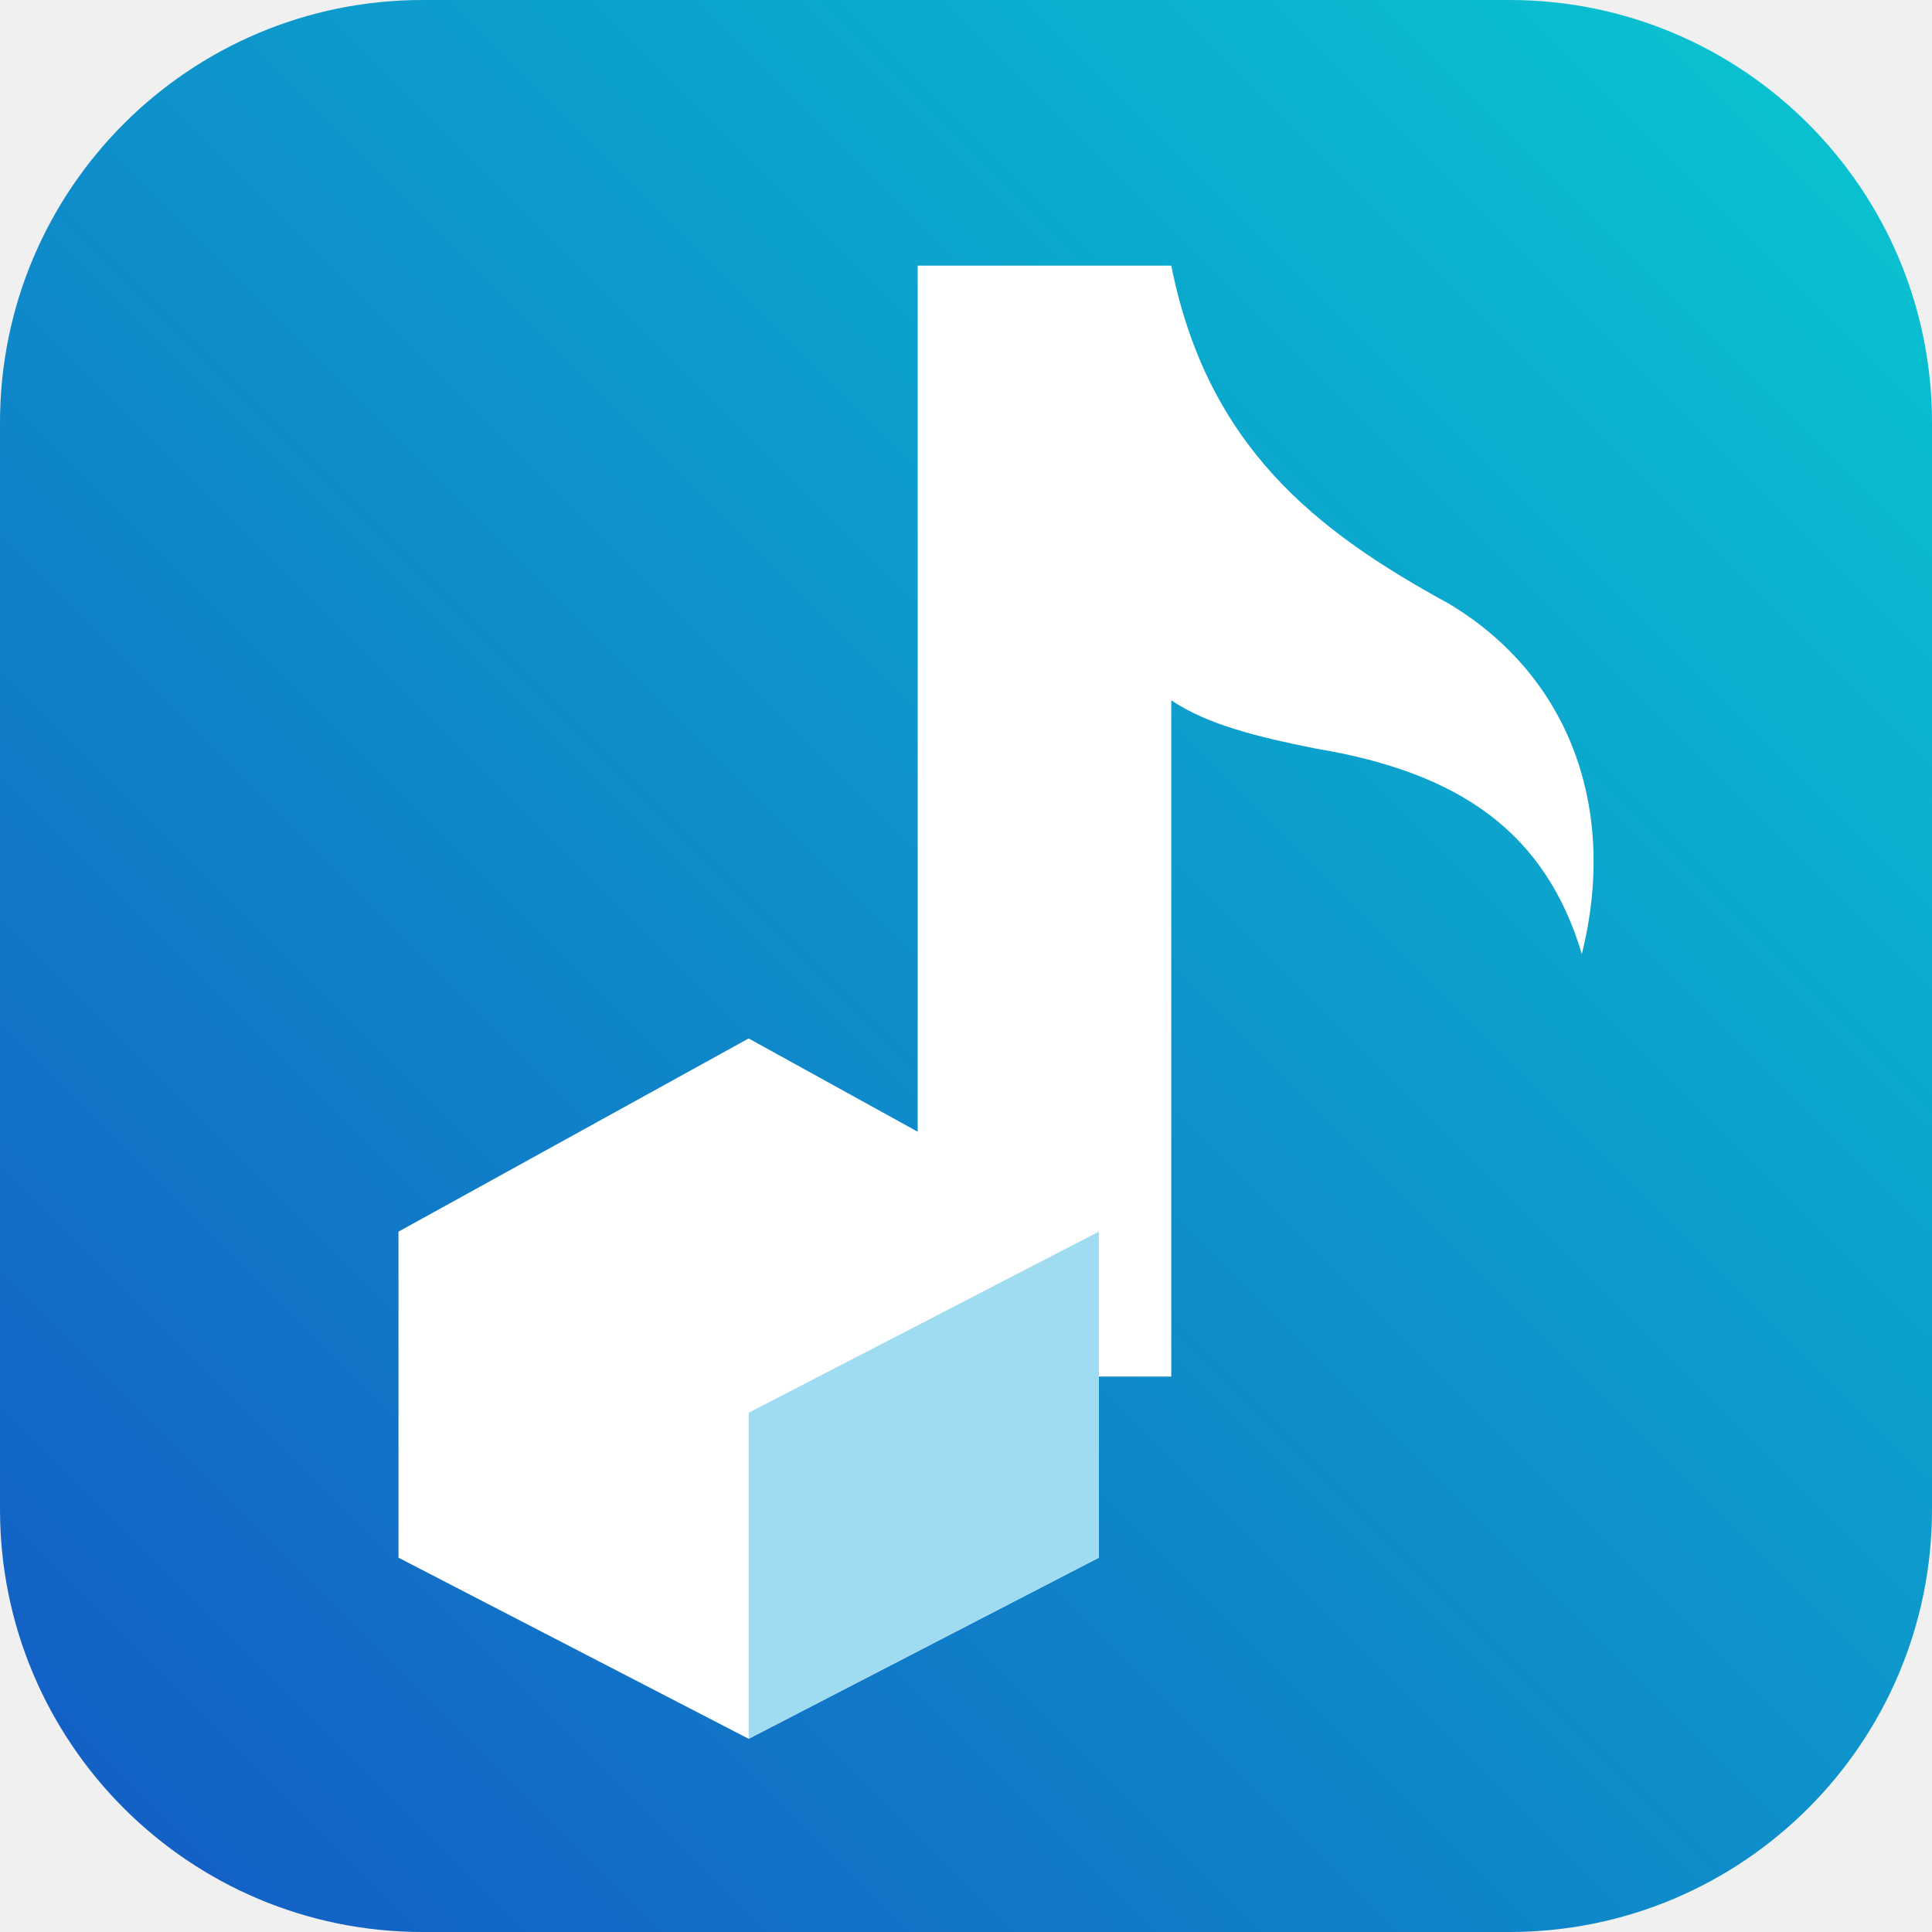
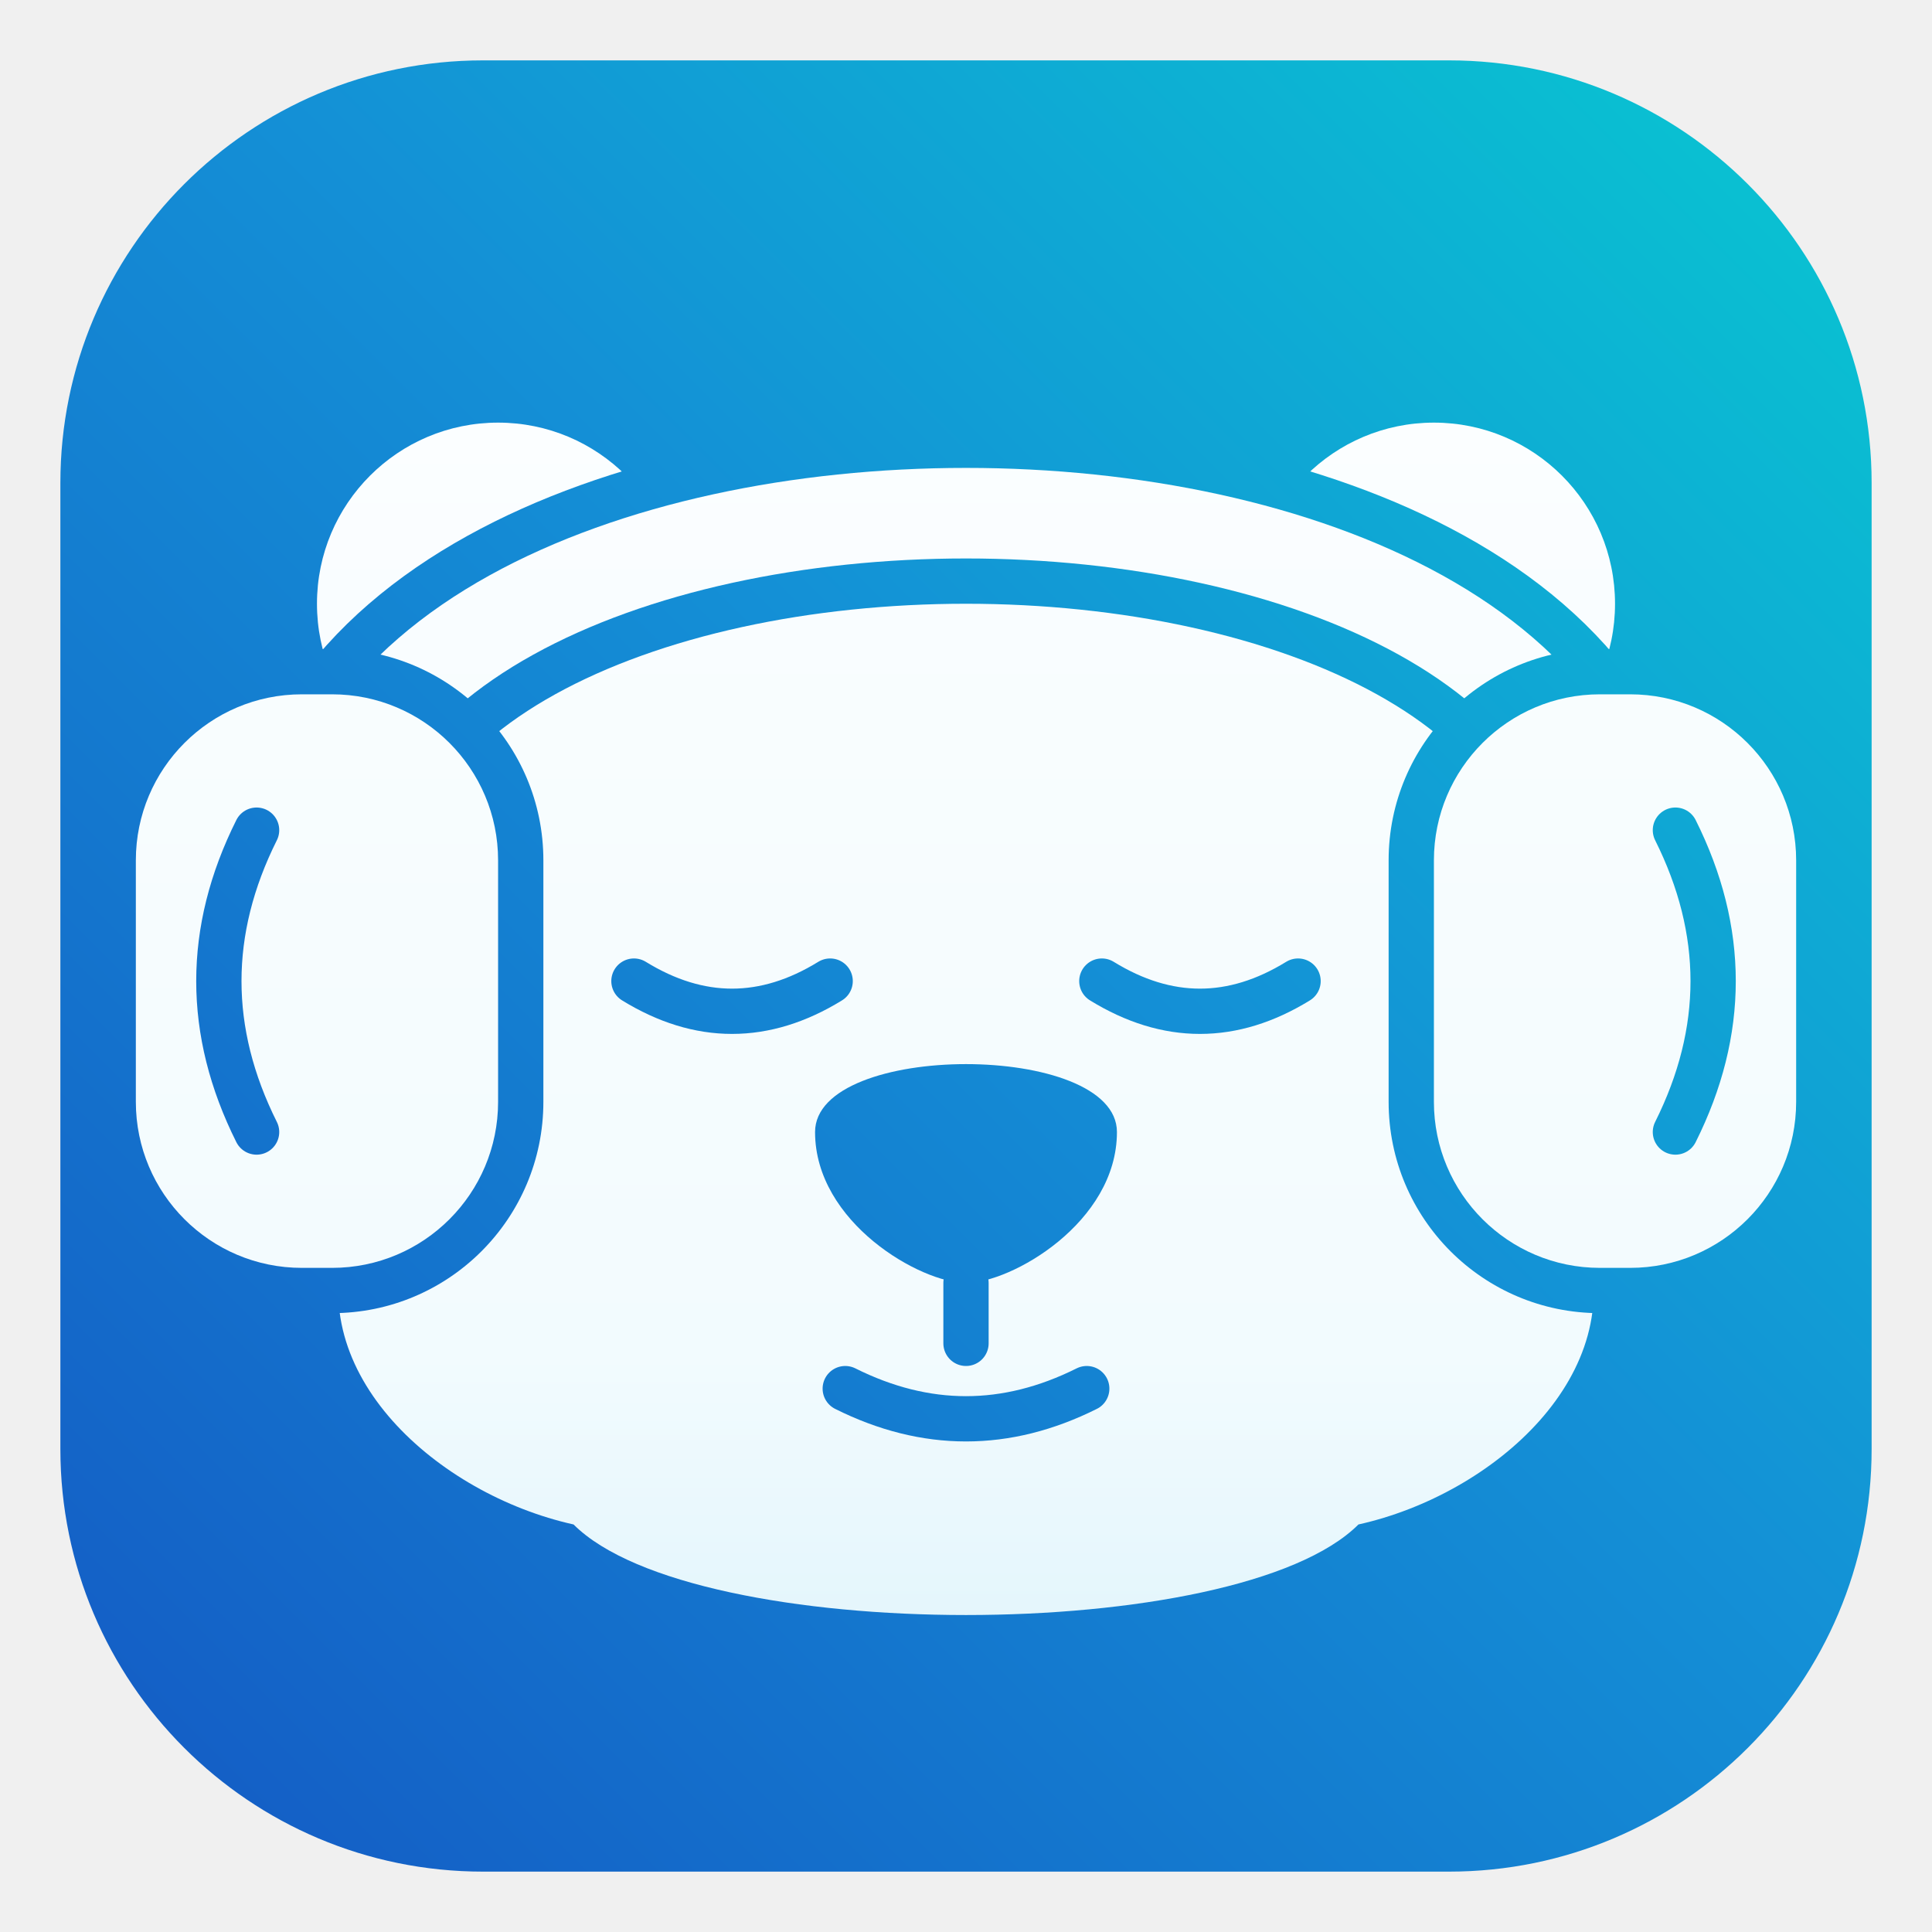
- <svg xmlns="http://www.w3.org/2000/svg" viewBox="0 0 16 16">
+ <svg xmlns="http://www.w3.org/2000/svg" viewBox="0 0 128 128">
  <defs>
    <linearGradient id="bg" x1="0" y1="1" x2="1" y2="0">
      <stop offset="0" stop-color="#1459c4" />
+       <stop offset=".55" stop-color="#1490d6" />
      <stop offset="1" stop-color="#08c8d1" />
    </linearGradient>
+     <linearGradient id="fur" x1="0" y1="0" x2="0" y2="1">
+       <stop offset="0" stop-color="#ffffff" />
+       <stop offset=".7" stop-color="#f2fbfe" />
+       <stop offset="1" stop-color="#d3f0fa" />
+     </linearGradient>
+     <linearGradient id="hp" x1="0" y1="0" x2="0" y2="1">
+       <stop offset="0" stop-color="#d4f3fc" />
+       <stop offset="1" stop-color="#9edcf2" />
+     </linearGradient>
+     <mask id="m" maskUnits="userSpaceOnUse" x="0" y="0" width="128" height="128">
+       <g transform="translate(0 7)">
+         <circle cx="33" cy="33" r="12" fill="white" />
+         <circle cx="33" cy="34" r="5" fill="black" />
+         <circle cx="95" cy="33" r="12" fill="white" />
+         <circle cx="95" cy="34" r="5" fill="black" />
+         <path d="M64 25 C 87 25, 101 37, 103 53 C 109 59, 111 69, 105 75 C 108 84, 99 92, 90 94 C 82 102, 46 102, 38 94 C 29 92, 20 84, 23 75 C 17 69, 19 59, 25 53 C 27 37, 41 25, 64 25 Z" fill="white" stroke="black" stroke-width="6" />
+         <path d="M64 25 C 87 25, 101 37, 103 53 C 109 59, 111 69, 105 75 C 108 84, 99 92, 90 94 C 82 102, 46 102, 38 94 C 29 92, 20 84, 23 75 C 17 69, 19 59, 25 53 C 27 37, 41 25, 64 25 Z" fill="white" />
+         <path d="M54 68 C 54 62, 74 62, 74 68 C 74 74, 67 78, 64 78 C 61 78, 54 74, 54 68 Z" fill="black" />
+         <path d="M64 78 v4 M56 85 q8 4 16 0 M42 58 q6.5 4 13 0 M73 58 q6.5 4 13 0" fill="none" stroke="black" stroke-width="3" stroke-linecap="round" />
+         <path d="M21 54 C 19 18, 109 18, 107 54" fill="none" stroke="black" stroke-width="12" stroke-linecap="round" />
+         <path d="M21 54 C 19 18, 109 18, 107 54" fill="none" stroke="white" stroke-width="6" stroke-linecap="round" />
+         <rect x="6.0" y="36.0" width="30" height="44" rx="14.0" fill="black" />
+         <rect x="9.0" y="39.0" width="24" height="38" rx="11.0" fill="white" />
+         <path d="M17 48 q-5 10 0 20" fill="none" stroke="black" stroke-width="3" stroke-linecap="round" />
+         <rect x="92.0" y="36.0" width="30" height="44" rx="14.0" fill="black" />
+         <rect x="95.0" y="39.0" width="24" height="38" rx="11.0" fill="white" />
+         <path d="M111 48 q5 10 0 20" fill="none" stroke="black" stroke-width="3" stroke-linecap="round" />
+       </g>
+     </mask>
+     <mask id="clip">
+       <rect x="4" y="4" width="120" height="120" rx="28" fill="white" />
+     </mask>
  </defs>
-   <rect x="0" y="0" width="16" height="16" rx="3.5" fill="url(#bg)" />
-   <path d="M7.6 2.2 h2.1 c.3 1.5 1.2 2.2 2.3 2.8 c1 .6 1.4 1.7 1.1 2.9 c-.3-1-1-1.5-2.2-1.7 c-.5-.1-.9-.2-1.2-.4 v5.6 h-2.1z" fill="#ffffff" />
-   <polygon points="6.2,8.6 9.1,10.2 9.1,12.9 6.2,14.4 3.3,12.9 3.3,10.2" fill="#ffffff" />
-   <polygon points="6.2,11.7 9.1,10.2 9.1,12.9 6.2,14.4" fill="#9fdcf2" />
+   <rect x="4" y="4" width="120" height="120" rx="28" fill="url(#bg)" />
+   <g mask="url(#clip)">
+     <rect width="128" height="128" fill="url(#fur)" mask="url(#m)" />
+   </g>
</svg>
